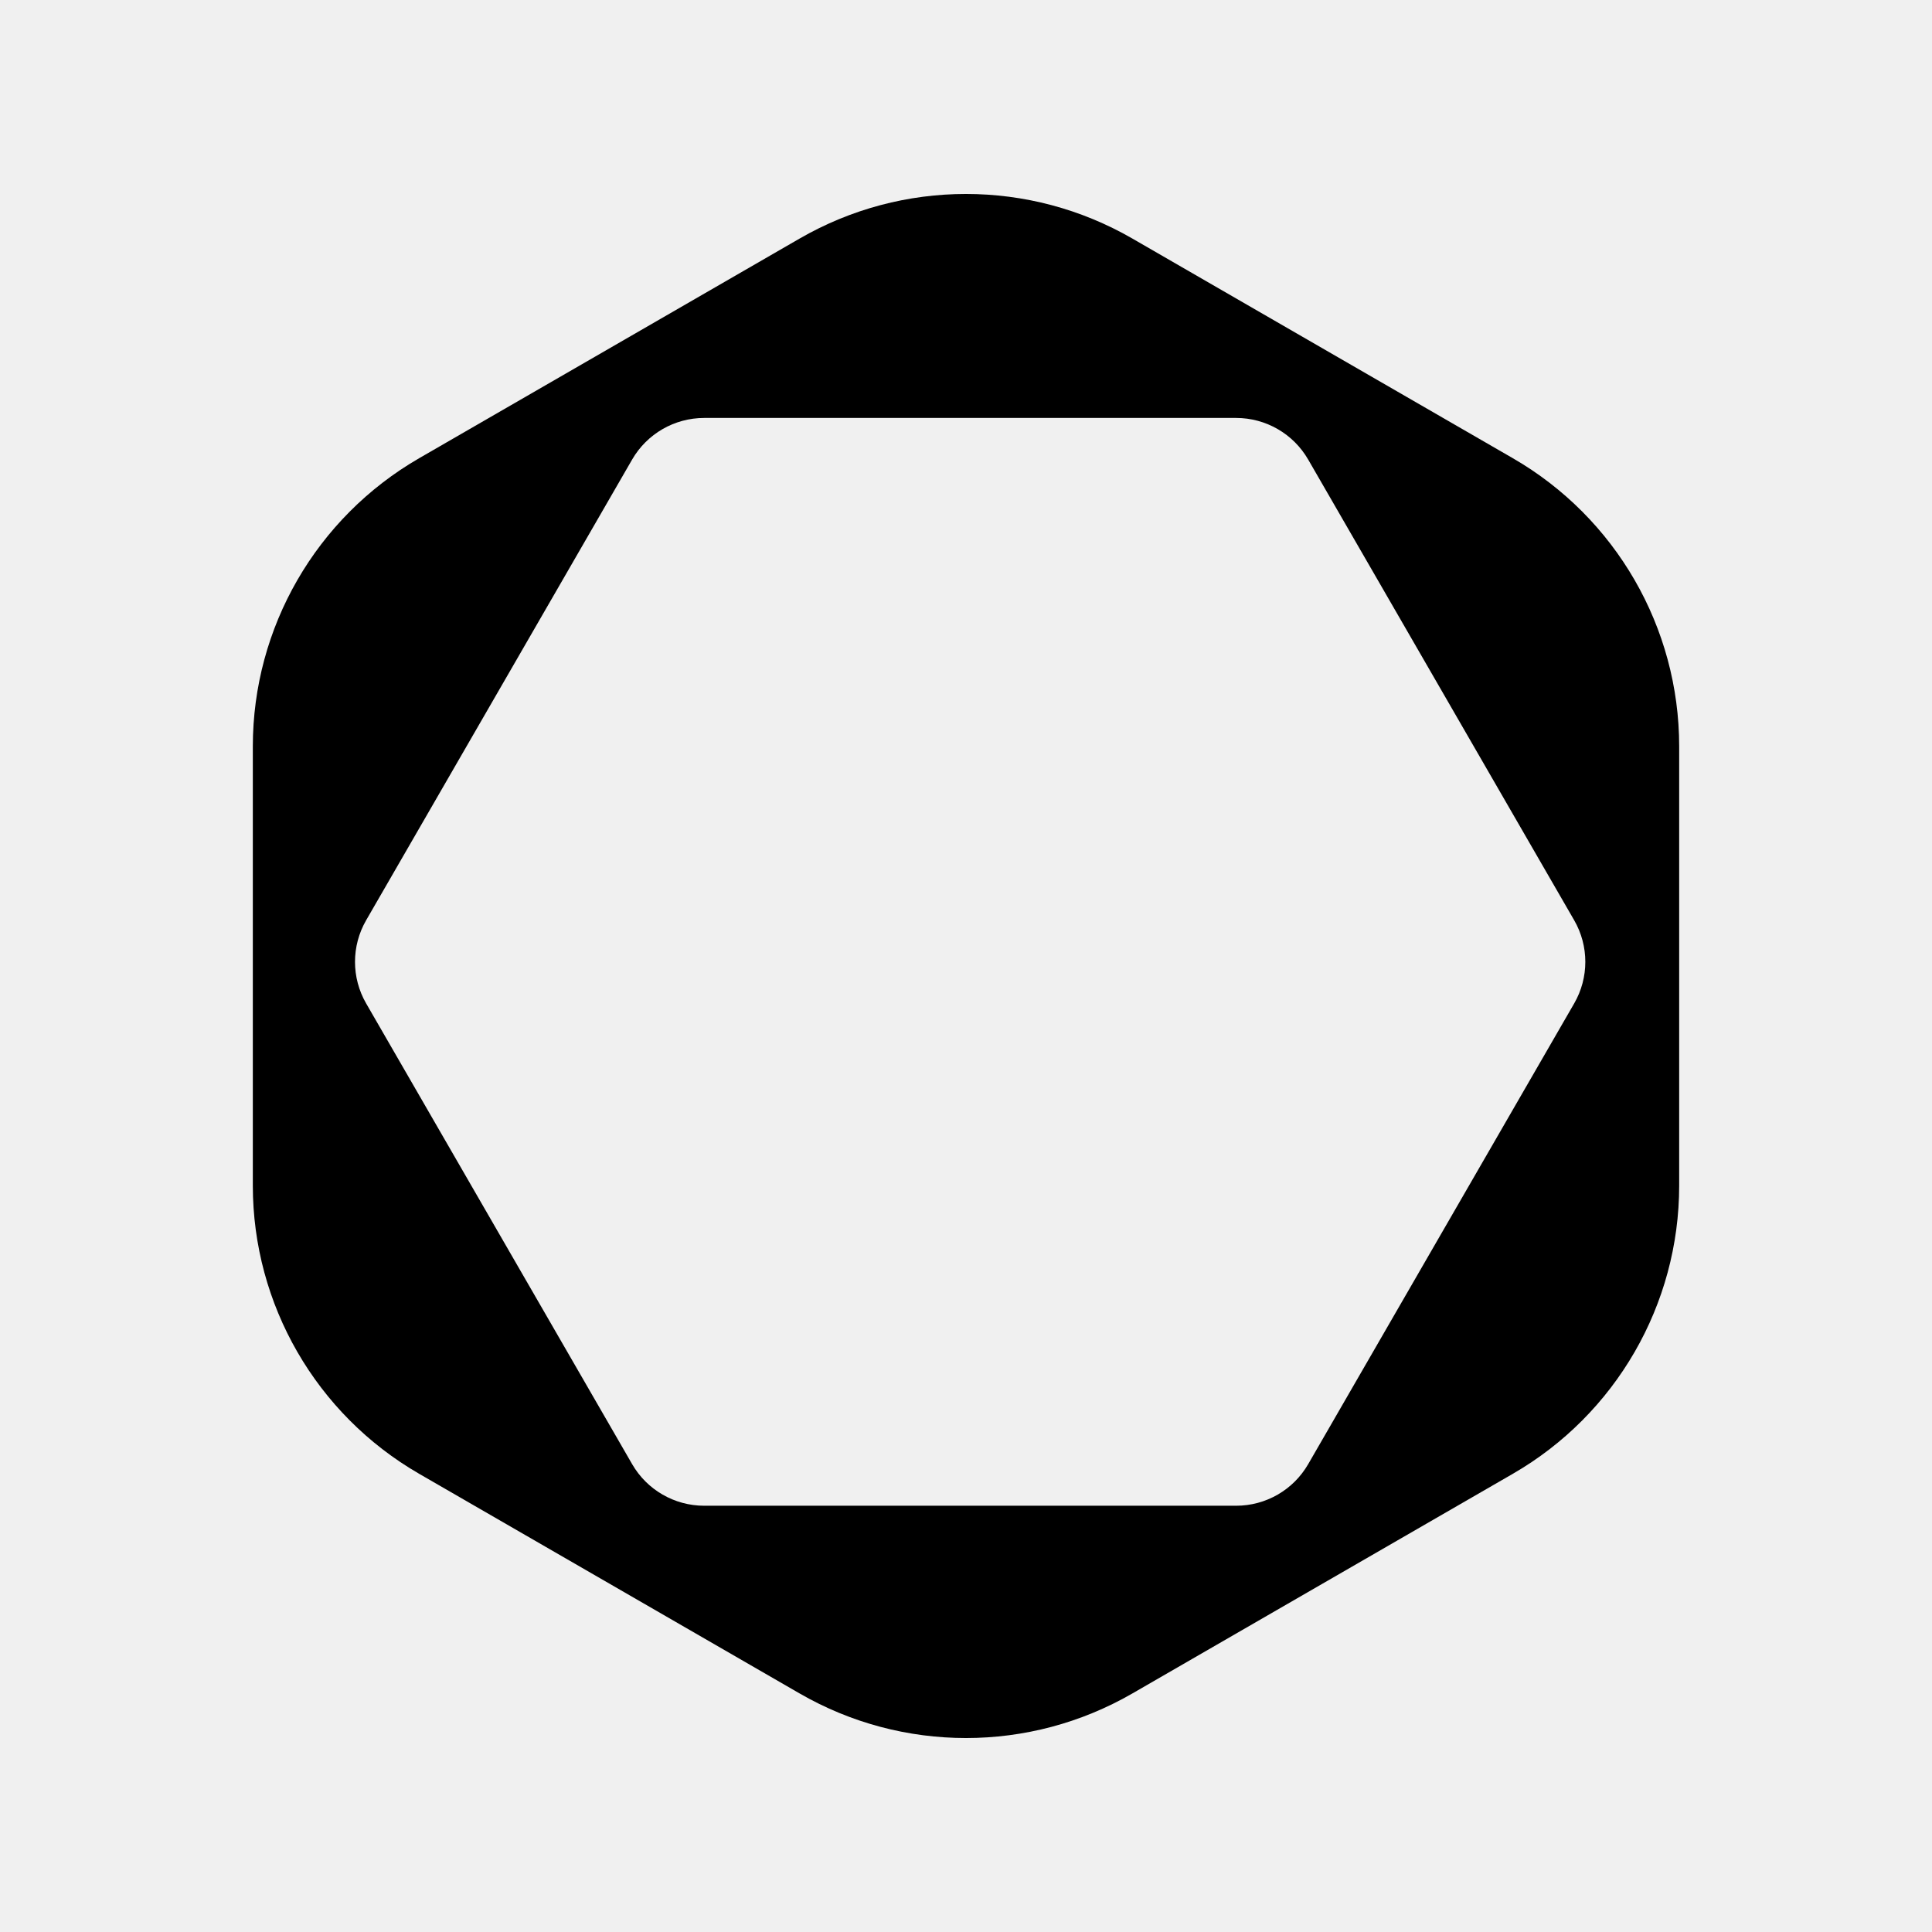
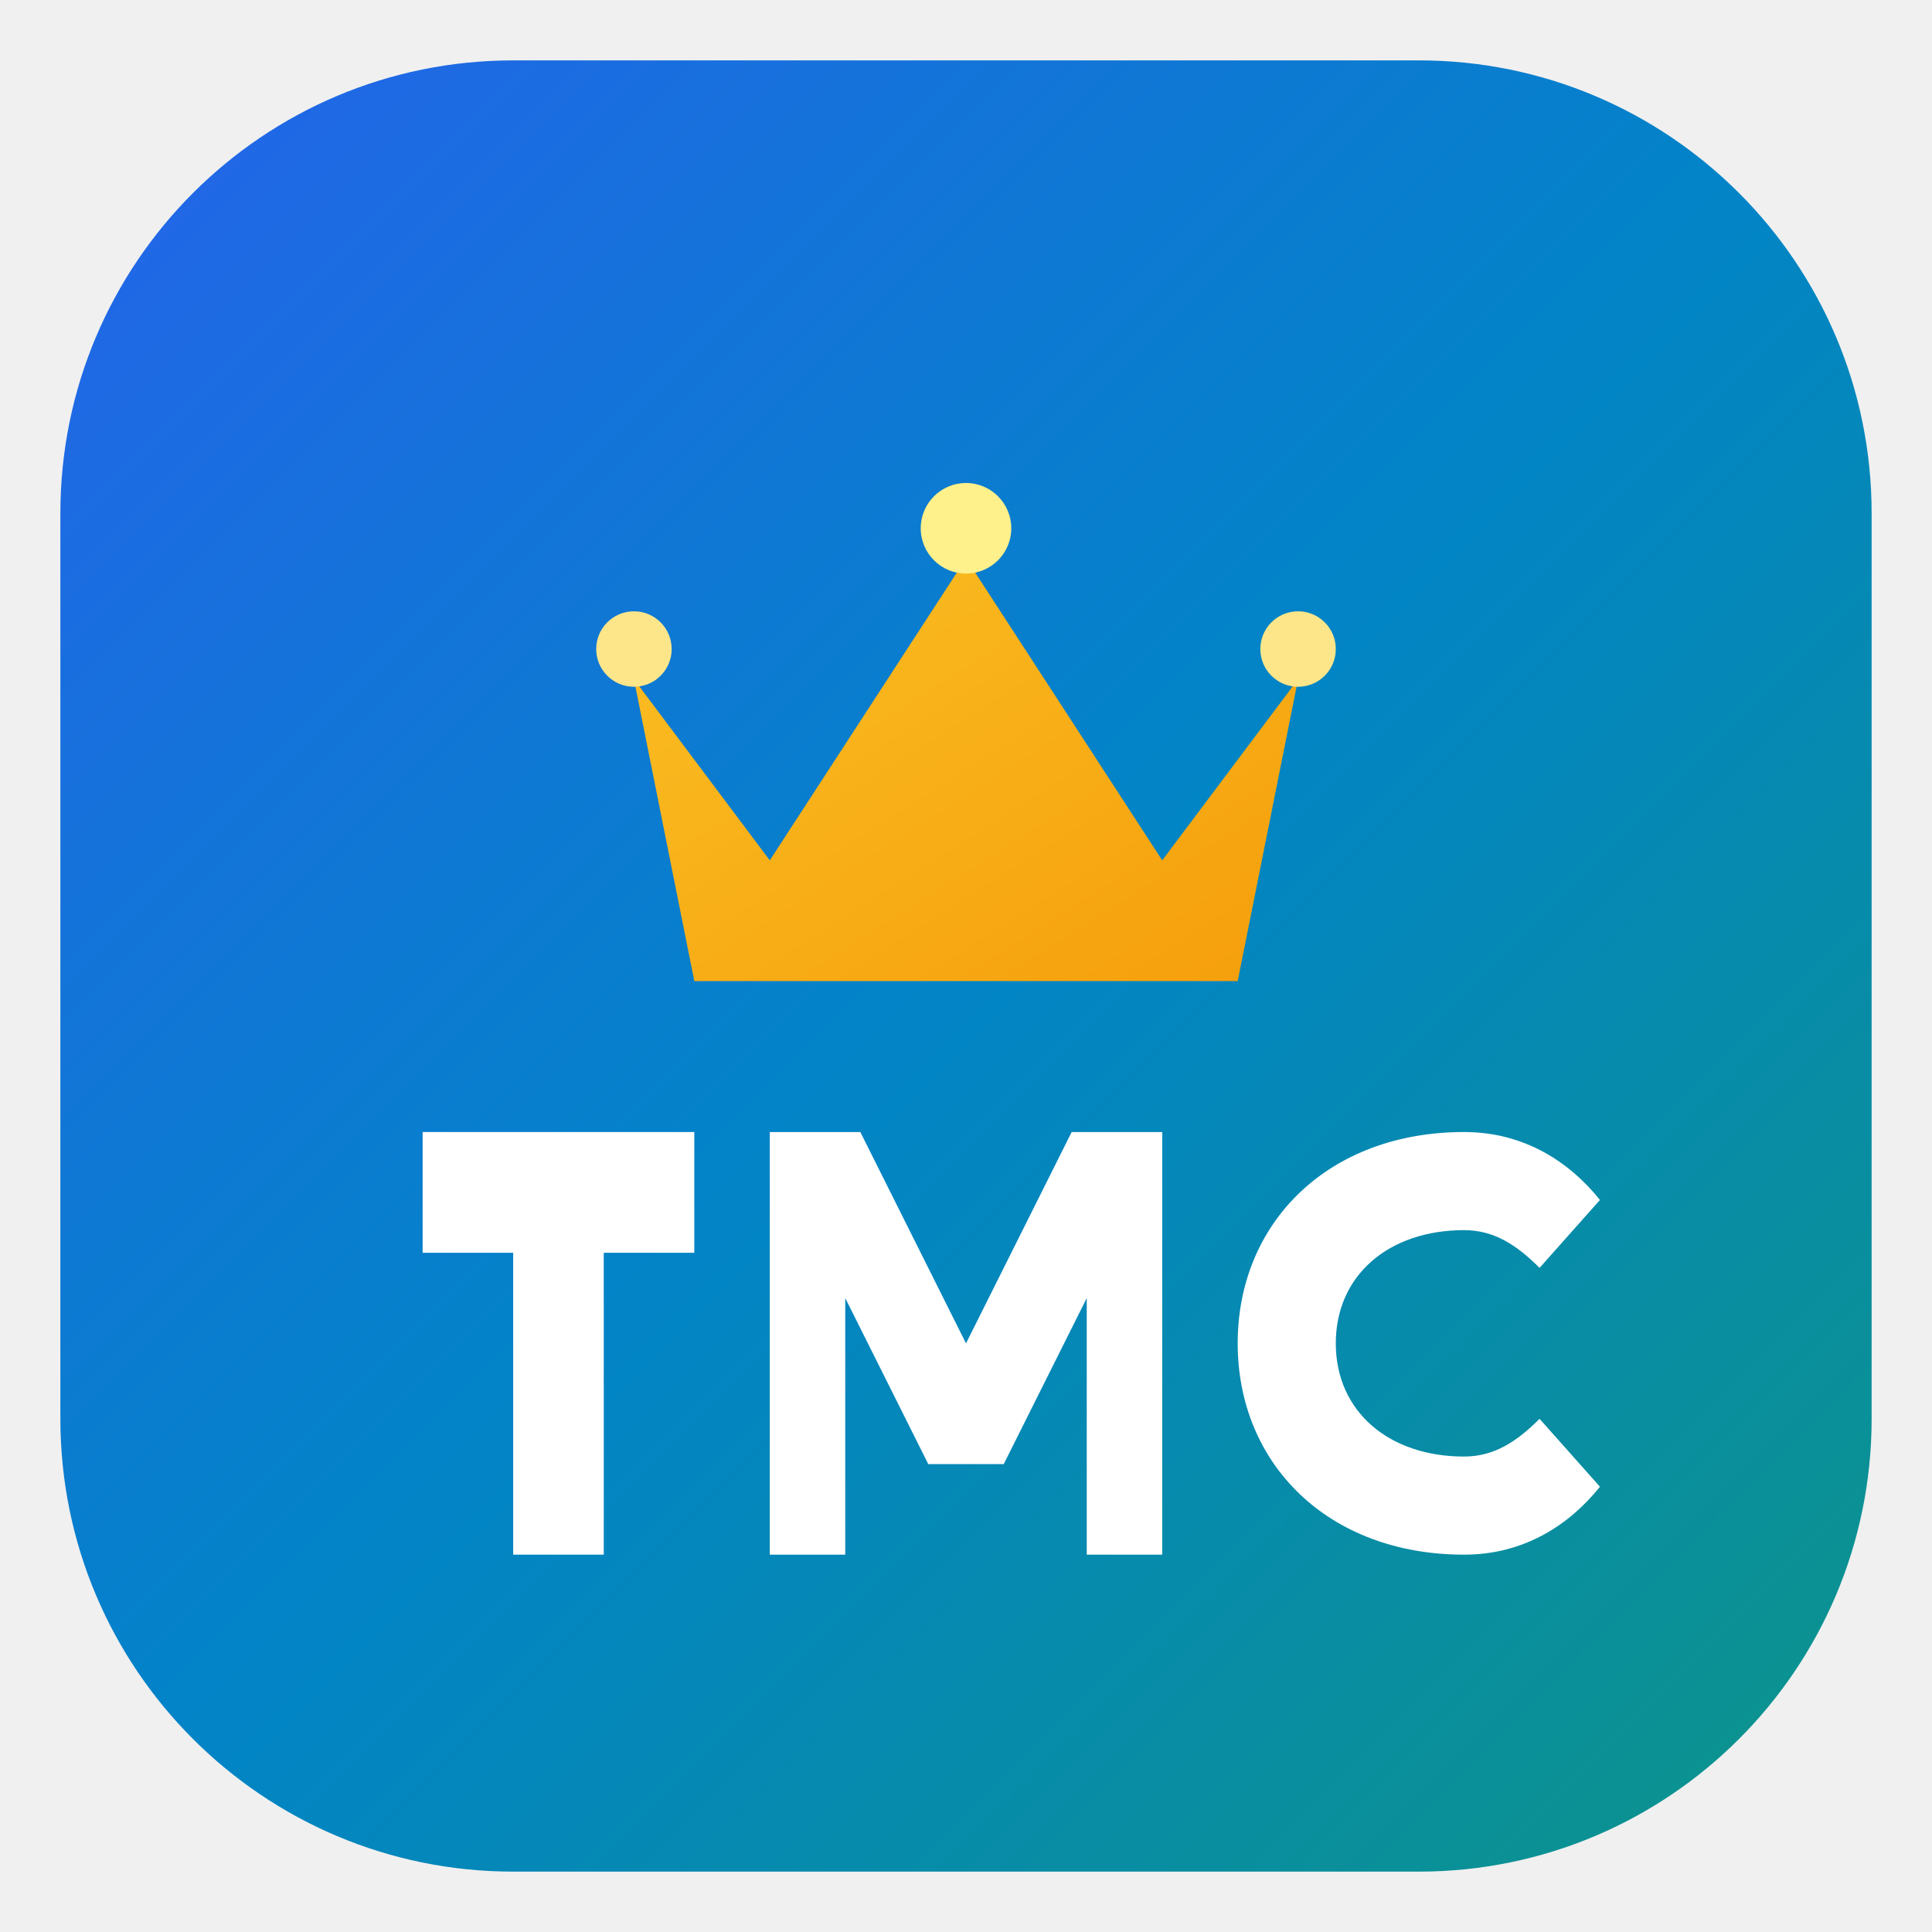
- <svg xmlns="http://www.w3.org/2000/svg" viewBox="0 0 180 180" fill="currentColor">
-   <path fill-rule="evenodd" clip-rule="evenodd" d="m 105.5,22.225 c -9.592,-5.538 -21.409,-5.538 -31,0 L 39.055,42.689 C 29.463,48.227 23.555,58.461 23.555,69.536 v 40.929 c 0,11.075 5.909,21.309 15.5,26.847 l 35.445,20.464 c 9.591,5.537 21.408,5.537 31,0 l 35.445,-20.464 c 9.591,-5.537 15.5,-15.771 15.5,-26.847 V 69.536 c 0,-11.075 -5.909,-21.309 -15.5,-26.847 z M 34.113,85.738 c -1.384,2.398 -1.384,5.352 0,7.75 l 24.782,42.923 c 1.384,2.398 3.943,3.875 6.712,3.875 h 49.563 c 2.769,0 5.327,-1.477 6.711,-3.875 l 24.782,-42.923 c 1.384,-2.398 1.384,-5.352 0,-7.75 L 121.88,42.815 c -1.384,-2.398 -3.942,-3.875 -6.711,-3.875 H 65.606 c -2.769,0 -5.327,1.477 -6.712,3.875 z" style="stroke-width:0.775" />
+ <svg xmlns="http://www.w3.org/2000/svg" viewBox="0 0 512 512" width="512" height="512">
+   <defs>
+     <linearGradient id="tmcNavGrad" x1="0%" y1="0%" x2="100%" y2="100%">
+       <stop offset="0%" stop-color="#2563eb" />
+       <stop offset="50%" stop-color="#0284c7" />
+       <stop offset="100%" stop-color="#0d9488" />
+     </linearGradient>
+     <linearGradient id="goldNavGrad" x1="0%" y1="0%" x2="100%" y2="100%">
+       <stop offset="0%" stop-color="#fbbf24" />
+       <stop offset="100%" stop-color="#f59e0b" />
+     </linearGradient>
+   </defs>
+   <rect x="16" y="16" width="480" height="480" rx="120" fill="url(#tmcNavGrad)" />
+   <path d="M168 180 L204 228 L256 148 L308 228 L344 180 L328 260 L184 260 Z" fill="url(#goldNavGrad)" />
+   <circle cx="168" cy="172" r="10" fill="#fde68a" />
+   <circle cx="256" cy="140" r="12" fill="#fef08a" />
+   <circle cx="344" cy="172" r="10" fill="#fde68a" />
+   <path d="M112 300 H184 V332 H160 V412 H136 V332 H112 Z" fill="#ffffff" />
+   <path d="M204 300 H228 L256 356 L284 300 H308 V412 H288 V344 L266 388 H246 L224 344 V412 H204 Z" fill="#ffffff" />
+   <path d="M388 300 C352 300 328 324 328 356 C328 388 352 412 388 412 C404 412 416 404 424 394 L408 376 C402 382 396 386 388 386 C368 386 354 374 354 356 C354 338 368 326 388 326 C396 326 402 330 408 336 L424 318 C416 308 404 300 388 300 Z" fill="#ffffff" />
</svg>
